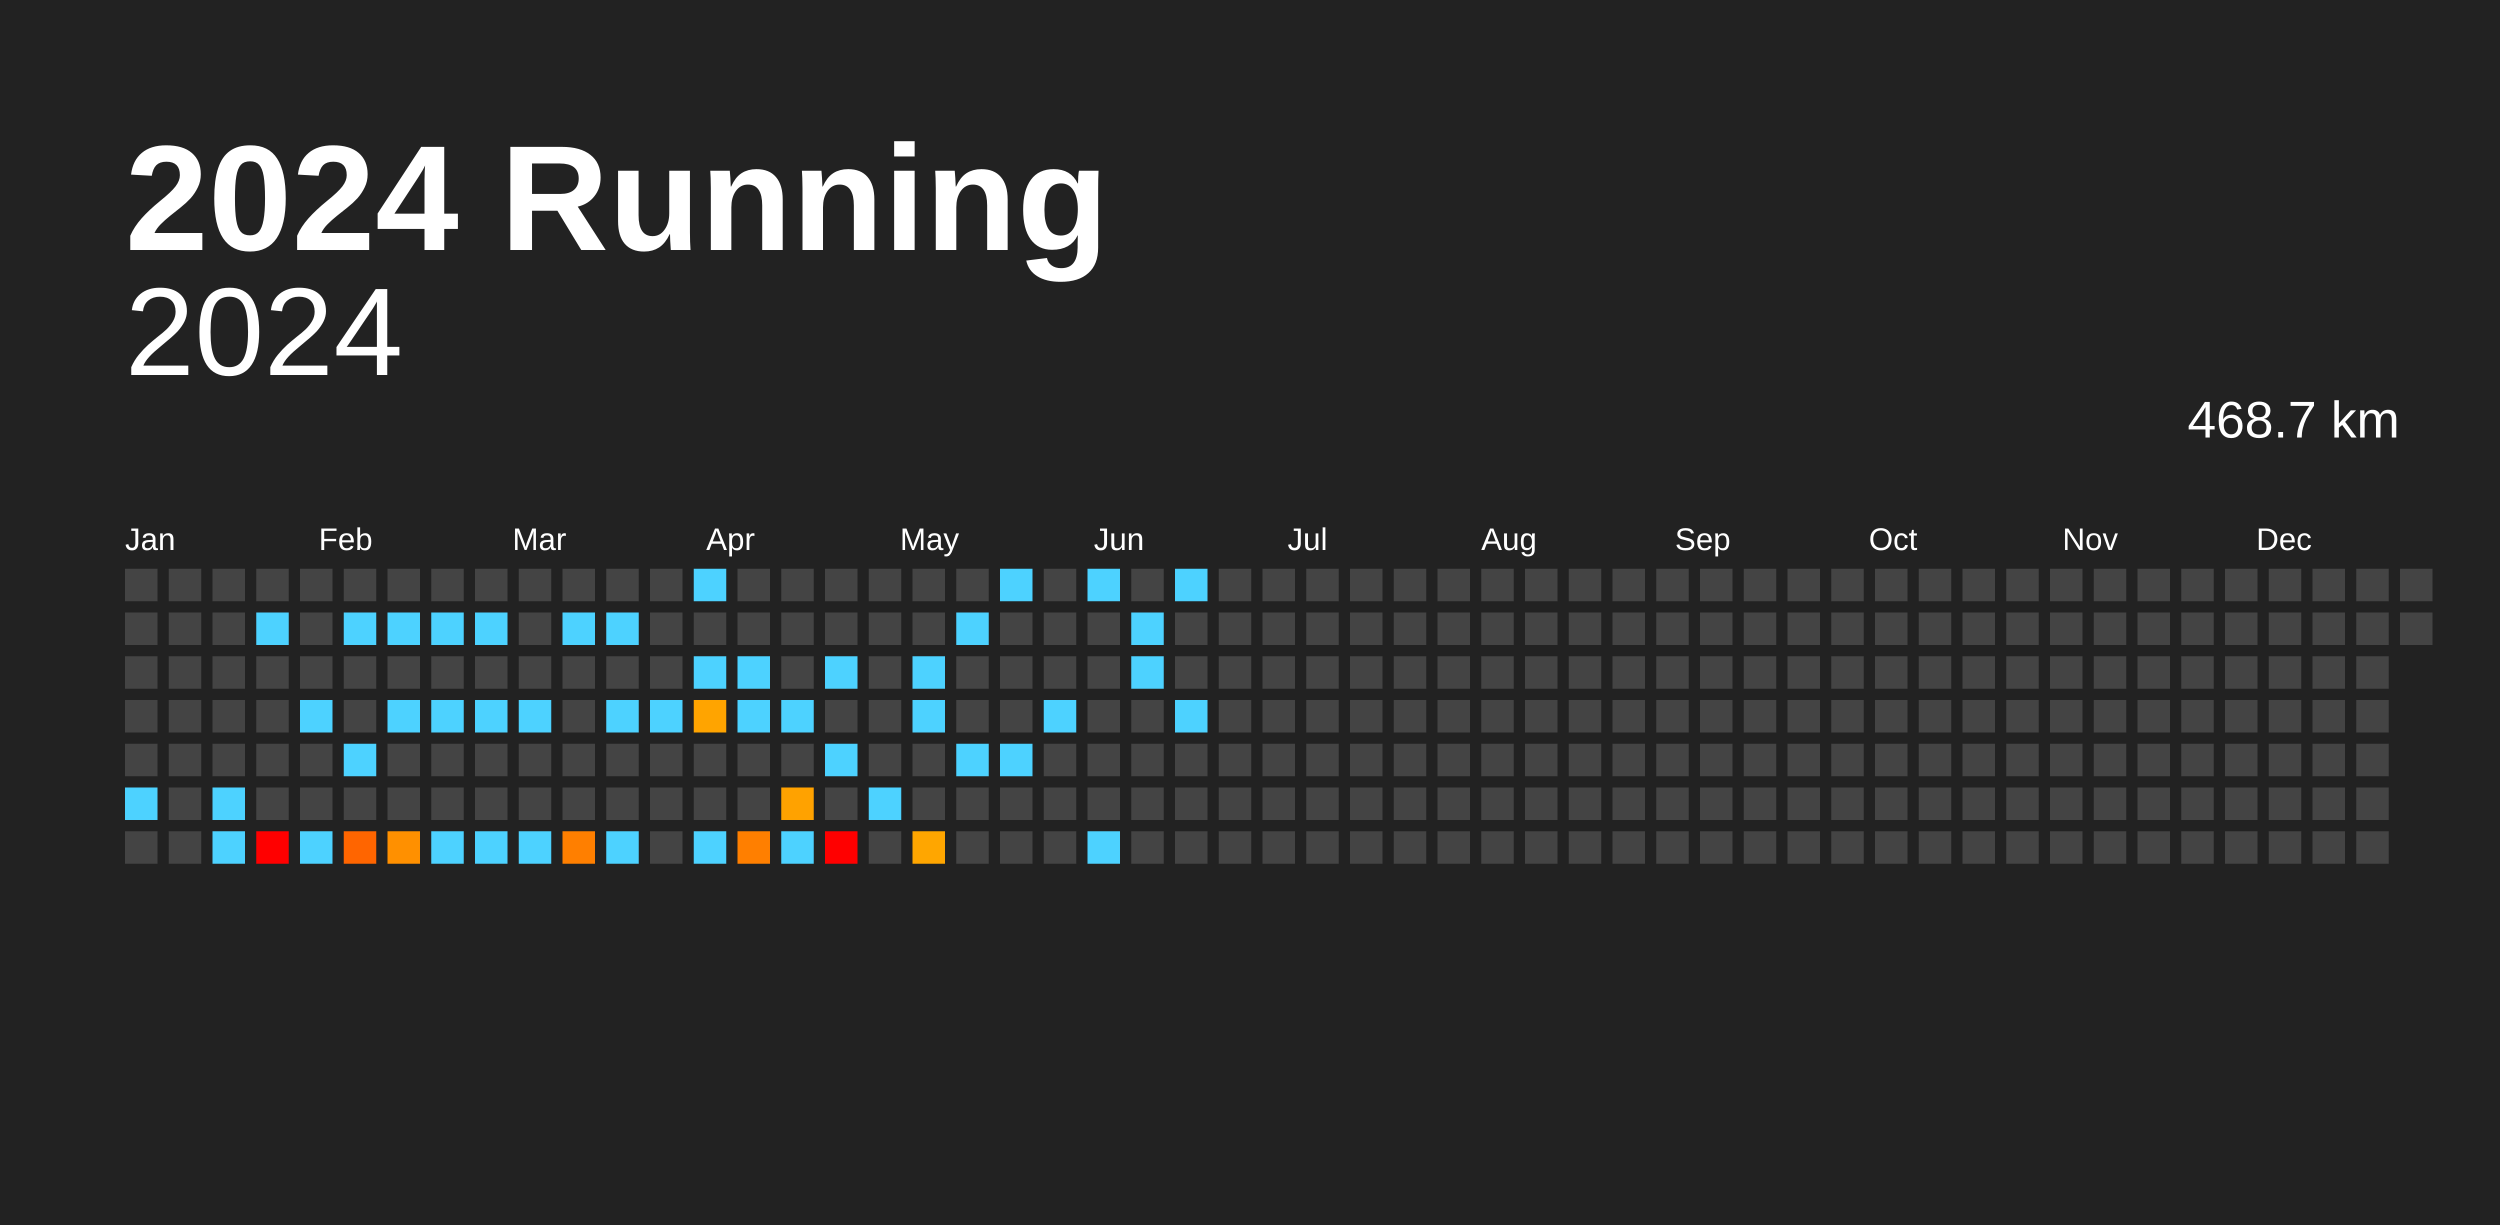
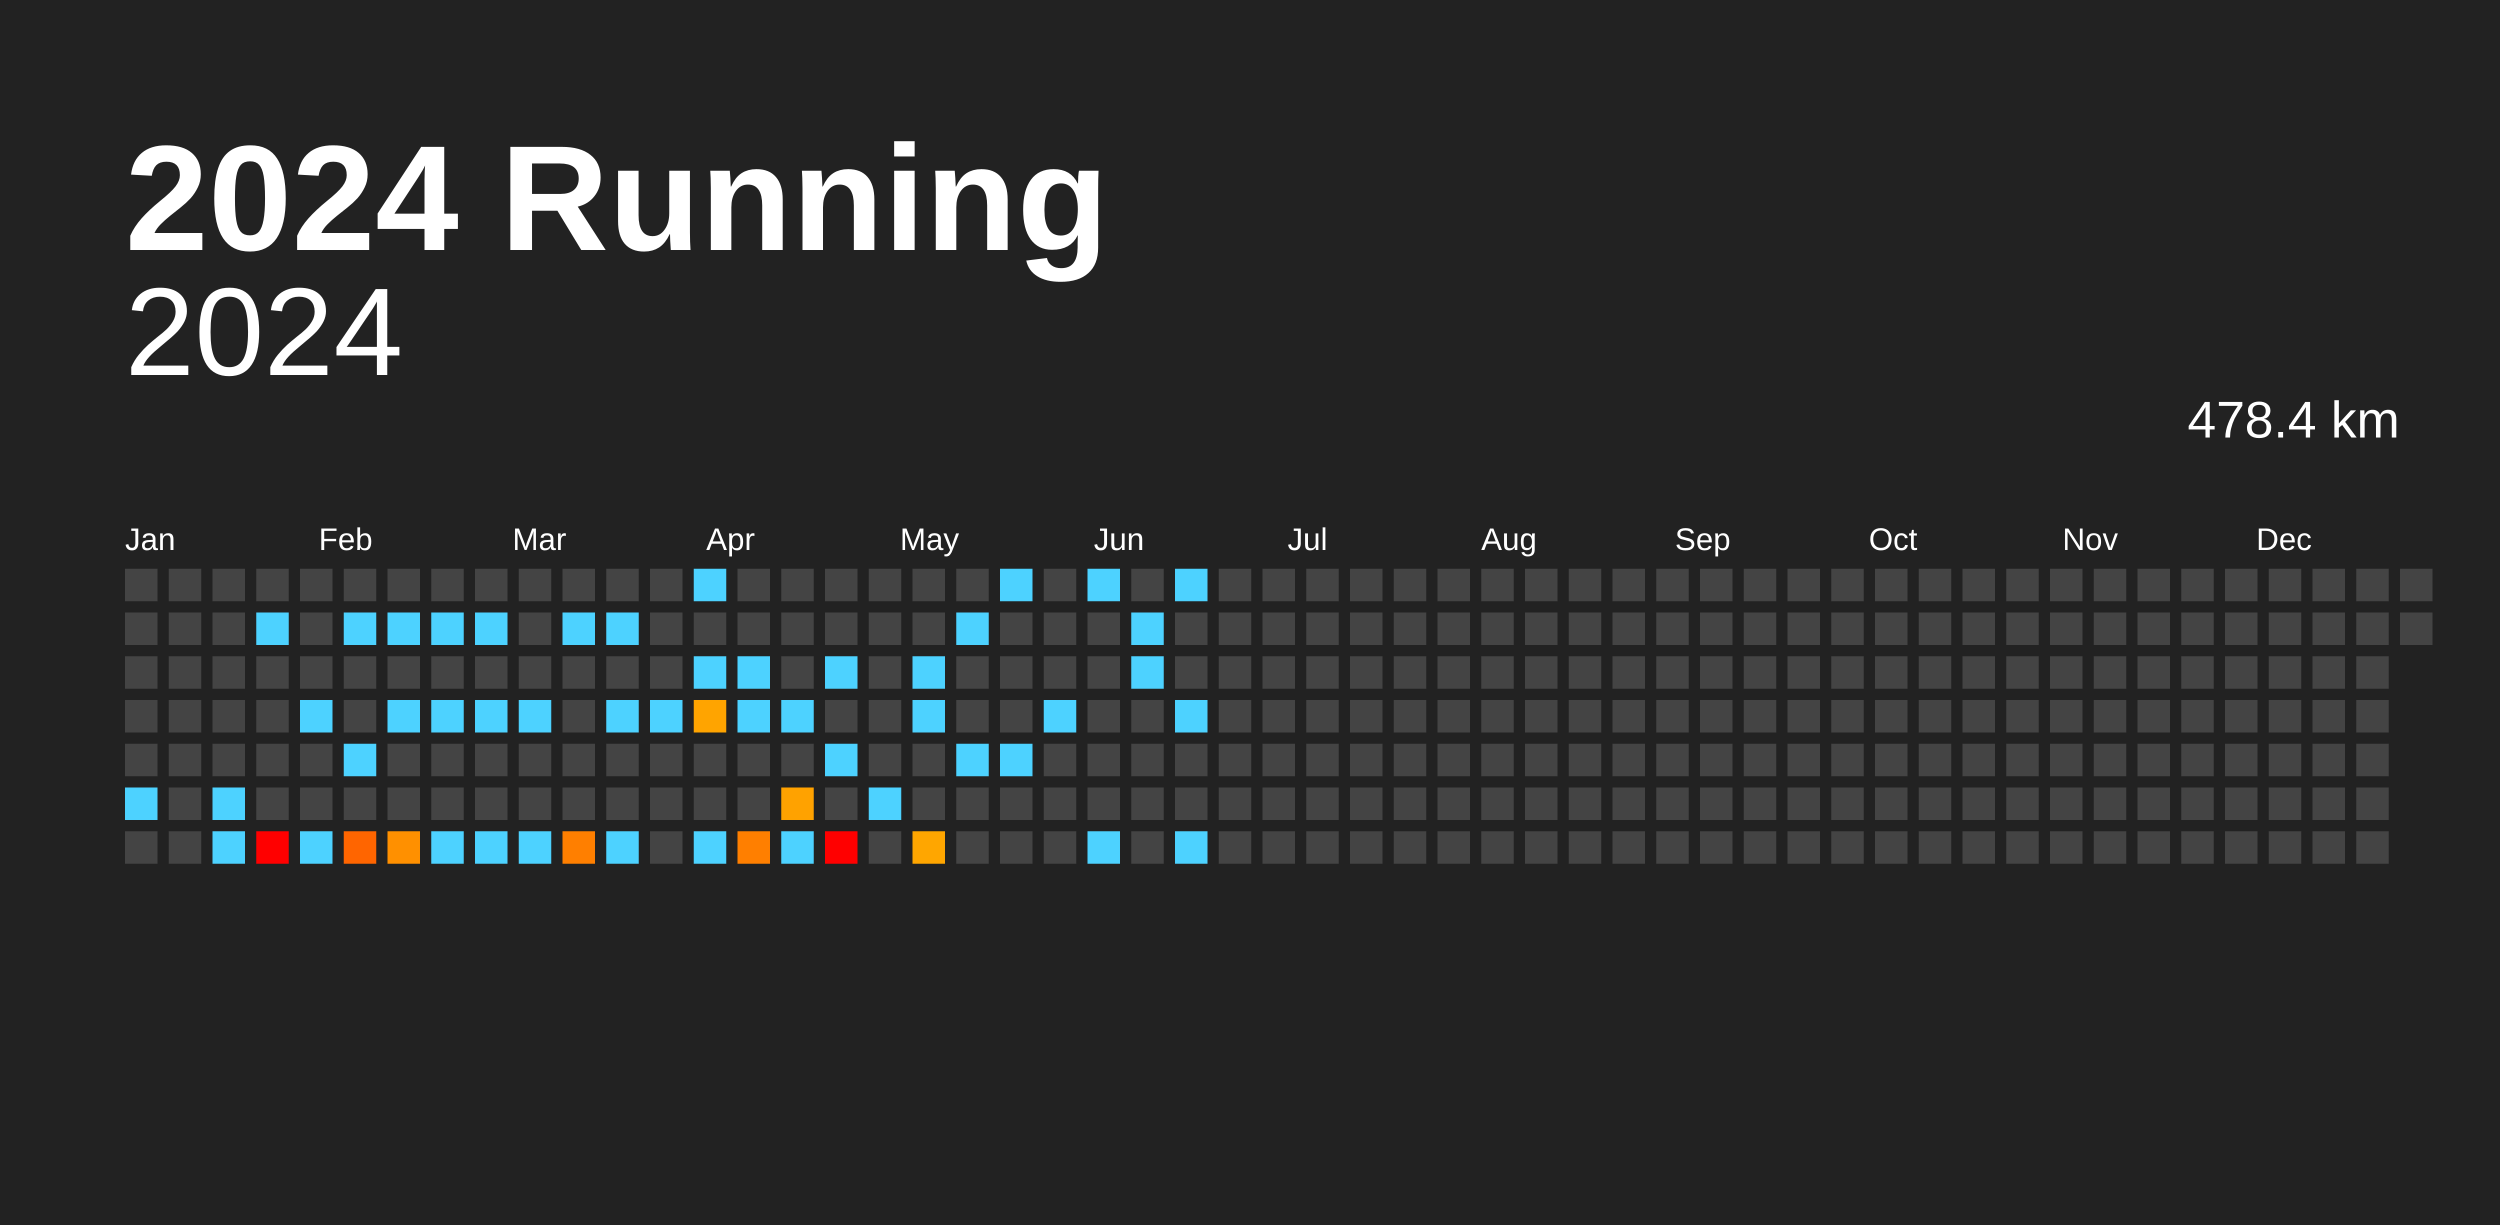
<svg xmlns="http://www.w3.org/2000/svg" baseProfile="full" height="98mm" version="1.1" viewBox="0,0,200,98" width="200mm">
  <defs />
  <rect fill="#222222" height="98" width="200" x="0" y="0" />
  <text fill="#FFFFFF" style="font-size:12px; font-family:Arial; font-weight:bold;" x="10" y="20">2024 Running</text>
  <text alignment-baseline="hanging" fill="#FFFFFF" style="font-size:10.0px; font-family:Arial;" x="10" y="30">2024</text>
-   <text alignment-baseline="hanging" fill="#FFFFFF" style="font-size:4.125px; font-family:Arial;" x="175" y="35">468.7 km</text>
+   <text alignment-baseline="hanging" fill="#FFFFFF" style="font-size:4.125px; font-family:Arial;" x="175" y="35">478.4 km</text>
  <text fill="#FFFFFF" style="font-size:2.5px; font-family:Arial" x="10.0" y="44">Jan</text>
  <text fill="#FFFFFF" style="font-size:2.5px; font-family:Arial" x="25.5" y="44">Feb</text>
  <text fill="#FFFFFF" style="font-size:2.5px; font-family:Arial" x="41.0" y="44">Mar</text>
  <text fill="#FFFFFF" style="font-size:2.5px; font-family:Arial" x="56.5" y="44">Apr</text>
  <text fill="#FFFFFF" style="font-size:2.5px; font-family:Arial" x="72.0" y="44">May</text>
  <text fill="#FFFFFF" style="font-size:2.5px; font-family:Arial" x="87.5" y="44">Jun</text>
  <text fill="#FFFFFF" style="font-size:2.5px; font-family:Arial" x="103.0" y="44">Jul</text>
  <text fill="#FFFFFF" style="font-size:2.5px; font-family:Arial" x="118.5" y="44">Aug</text>
  <text fill="#FFFFFF" style="font-size:2.5px; font-family:Arial" x="134.0" y="44">Sep</text>
  <text fill="#FFFFFF" style="font-size:2.5px; font-family:Arial" x="149.5" y="44">Oct</text>
  <text fill="#FFFFFF" style="font-size:2.5px; font-family:Arial" x="165.0" y="44">Nov</text>
  <text fill="#FFFFFF" style="font-size:2.5px; font-family:Arial" x="180.5" y="44">Dec</text>
  <rect fill="#444444" height="2.6" width="2.6" x="10.0" y="45.5" />
  <rect fill="#444444" height="2.6" width="2.6" x="10.0" y="49.0" />
  <rect fill="#444444" height="2.6" width="2.6" x="10.0" y="52.5" />
  <rect fill="#444444" height="2.6" width="2.6" x="10.0" y="56.0" />
  <rect fill="#444444" height="2.6" width="2.6" x="10.0" y="59.5" />
  <rect fill="#4dd2ff" height="2.6" width="2.6" x="10.0" y="63.0" />
  <rect fill="#444444" height="2.6" width="2.6" x="10.0" y="66.5" />
  <rect fill="#444444" height="2.6" width="2.6" x="13.5" y="45.5" />
  <rect fill="#444444" height="2.6" width="2.6" x="13.5" y="49.0" />
  <rect fill="#444444" height="2.6" width="2.6" x="13.5" y="52.5" />
  <rect fill="#444444" height="2.6" width="2.6" x="13.5" y="56.0" />
  <rect fill="#444444" height="2.6" width="2.6" x="13.5" y="59.5" />
  <rect fill="#444444" height="2.6" width="2.6" x="13.5" y="63.0" />
  <rect fill="#444444" height="2.6" width="2.6" x="13.5" y="66.5" />
  <rect fill="#444444" height="2.6" width="2.6" x="17.0" y="45.5" />
  <rect fill="#444444" height="2.6" width="2.6" x="17.0" y="49.0" />
  <rect fill="#444444" height="2.6" width="2.6" x="17.0" y="52.5" />
  <rect fill="#444444" height="2.6" width="2.6" x="17.0" y="56.0" />
  <rect fill="#444444" height="2.6" width="2.6" x="17.0" y="59.5" />
  <rect fill="#4dd2ff" height="2.6" width="2.6" x="17.0" y="63.0" />
  <rect fill="#4dd2ff" height="2.6" width="2.6" x="17.0" y="66.5" />
  <rect fill="#444444" height="2.6" width="2.6" x="20.5" y="45.5" />
  <rect fill="#4dd2ff" height="2.6" width="2.6" x="20.5" y="49.0" />
  <rect fill="#444444" height="2.6" width="2.6" x="20.5" y="52.5" />
  <rect fill="#444444" height="2.6" width="2.6" x="20.5" y="56.0" />
  <rect fill="#444444" height="2.6" width="2.6" x="20.5" y="59.5" />
  <rect fill="#444444" height="2.6" width="2.6" x="20.5" y="63.0" />
  <rect fill="red" height="2.6" width="2.6" x="20.5" y="66.5" />
  <rect fill="#444444" height="2.6" width="2.6" x="24.0" y="45.5" />
  <rect fill="#444444" height="2.6" width="2.6" x="24.0" y="49.0" />
  <rect fill="#444444" height="2.6" width="2.6" x="24.0" y="52.5" />
  <rect fill="#4dd2ff" height="2.6" width="2.6" x="24.0" y="56.0" />
  <rect fill="#444444" height="2.6" width="2.6" x="24.0" y="59.5" />
  <rect fill="#444444" height="2.6" width="2.6" x="24.0" y="63.0" />
  <rect fill="#4dd2ff" height="2.6" width="2.6" x="24.0" y="66.5" />
  <rect fill="#444444" height="2.6" width="2.6" x="27.5" y="45.5" />
  <rect fill="#4dd2ff" height="2.6" width="2.6" x="27.5" y="49.0" />
  <rect fill="#444444" height="2.6" width="2.6" x="27.5" y="52.5" />
  <rect fill="#444444" height="2.6" width="2.6" x="27.5" y="56.0" />
  <rect fill="#4dd2ff" height="2.6" width="2.6" x="27.5" y="59.5" />
  <rect fill="#444444" height="2.6" width="2.6" x="27.5" y="63.0" />
  <rect fill="#ff6500" height="2.6" width="2.6" x="27.5" y="66.5" />
  <rect fill="#444444" height="2.6" width="2.6" x="31.0" y="45.5" />
  <rect fill="#4dd2ff" height="2.6" width="2.6" x="31.0" y="49.0" />
  <rect fill="#444444" height="2.6" width="2.6" x="31.0" y="52.5" />
  <rect fill="#4dd2ff" height="2.6" width="2.6" x="31.0" y="56.0" />
  <rect fill="#444444" height="2.6" width="2.6" x="31.0" y="59.5" />
  <rect fill="#444444" height="2.6" width="2.6" x="31.0" y="63.0" />
  <rect fill="#ff9000" height="2.6" width="2.6" x="31.0" y="66.5" />
  <rect fill="#444444" height="2.6" width="2.6" x="34.5" y="45.5" />
  <rect fill="#4dd2ff" height="2.6" width="2.6" x="34.5" y="49.0" />
  <rect fill="#444444" height="2.6" width="2.6" x="34.5" y="52.5" />
  <rect fill="#4dd2ff" height="2.6" width="2.6" x="34.5" y="56.0" />
  <rect fill="#444444" height="2.6" width="2.6" x="34.5" y="59.5" />
  <rect fill="#444444" height="2.6" width="2.6" x="34.5" y="63.0" />
  <rect fill="#4dd2ff" height="2.6" width="2.6" x="34.5" y="66.5" />
  <rect fill="#444444" height="2.6" width="2.6" x="38.0" y="45.5" />
  <rect fill="#4dd2ff" height="2.6" width="2.6" x="38.0" y="49.0" />
  <rect fill="#444444" height="2.6" width="2.6" x="38.0" y="52.5" />
  <rect fill="#4dd2ff" height="2.6" width="2.6" x="38.0" y="56.0" />
  <rect fill="#444444" height="2.6" width="2.6" x="38.0" y="59.5" />
  <rect fill="#444444" height="2.6" width="2.6" x="38.0" y="63.0" />
  <rect fill="#4dd2ff" height="2.6" width="2.6" x="38.0" y="66.5" />
  <rect fill="#444444" height="2.6" width="2.6" x="41.5" y="45.5" />
  <rect fill="#444444" height="2.6" width="2.6" x="41.5" y="49.0" />
  <rect fill="#444444" height="2.6" width="2.6" x="41.5" y="52.5" />
  <rect fill="#4dd2ff" height="2.6" width="2.6" x="41.5" y="56.0" />
  <rect fill="#444444" height="2.6" width="2.6" x="41.5" y="59.5" />
  <rect fill="#444444" height="2.6" width="2.6" x="41.5" y="63.0" />
  <rect fill="#4dd2ff" height="2.6" width="2.6" x="41.5" y="66.5" />
  <rect fill="#444444" height="2.6" width="2.6" x="45.0" y="45.5" />
  <rect fill="#4dd2ff" height="2.6" width="2.6" x="45.0" y="49.0" />
  <rect fill="#444444" height="2.6" width="2.6" x="45.0" y="52.5" />
  <rect fill="#444444" height="2.6" width="2.6" x="45.0" y="56.0" />
  <rect fill="#444444" height="2.6" width="2.6" x="45.0" y="59.5" />
  <rect fill="#444444" height="2.6" width="2.6" x="45.0" y="63.0" />
  <rect fill="#ff7f00" height="2.6" width="2.6" x="45.0" y="66.5" />
  <rect fill="#444444" height="2.6" width="2.6" x="48.5" y="45.5" />
  <rect fill="#4dd2ff" height="2.6" width="2.6" x="48.5" y="49.0" />
  <rect fill="#444444" height="2.6" width="2.6" x="48.5" y="52.5" />
  <rect fill="#4dd2ff" height="2.6" width="2.6" x="48.5" y="56.0" />
  <rect fill="#444444" height="2.6" width="2.6" x="48.5" y="59.5" />
  <rect fill="#444444" height="2.6" width="2.6" x="48.5" y="63.0" />
  <rect fill="#4dd2ff" height="2.6" width="2.6" x="48.5" y="66.5" />
  <rect fill="#444444" height="2.6" width="2.6" x="52.0" y="45.5" />
  <rect fill="#444444" height="2.6" width="2.6" x="52.0" y="49.0" />
  <rect fill="#444444" height="2.6" width="2.6" x="52.0" y="52.5" />
  <rect fill="#4dd2ff" height="2.6" width="2.6" x="52.0" y="56.0" />
  <rect fill="#444444" height="2.6" width="2.6" x="52.0" y="59.5" />
  <rect fill="#444444" height="2.6" width="2.6" x="52.0" y="63.0" />
  <rect fill="#444444" height="2.6" width="2.6" x="52.0" y="66.5" />
  <rect fill="#4dd2ff" height="2.6" width="2.6" x="55.5" y="45.5" />
  <rect fill="#444444" height="2.6" width="2.6" x="55.5" y="49.0" />
  <rect fill="#4dd2ff" height="2.6" width="2.6" x="55.5" y="52.5" />
  <rect fill="#ffa400" height="2.6" width="2.6" x="55.5" y="56.0" />
  <rect fill="#444444" height="2.6" width="2.6" x="55.5" y="59.5" />
  <rect fill="#444444" height="2.6" width="2.6" x="55.5" y="63.0" />
  <rect fill="#4dd2ff" height="2.6" width="2.6" x="55.5" y="66.5" />
  <rect fill="#444444" height="2.6" width="2.6" x="59.0" y="45.5" />
  <rect fill="#444444" height="2.6" width="2.6" x="59.0" y="49.0" />
  <rect fill="#4dd2ff" height="2.6" width="2.6" x="59.0" y="52.5" />
  <rect fill="#4dd2ff" height="2.6" width="2.6" x="59.0" y="56.0" />
  <rect fill="#444444" height="2.6" width="2.6" x="59.0" y="59.5" />
  <rect fill="#444444" height="2.6" width="2.6" x="59.0" y="63.0" />
  <rect fill="#ff7f00" height="2.6" width="2.6" x="59.0" y="66.5" />
  <rect fill="#444444" height="2.6" width="2.6" x="62.5" y="45.5" />
  <rect fill="#444444" height="2.6" width="2.6" x="62.5" y="49.0" />
  <rect fill="#444444" height="2.6" width="2.6" x="62.5" y="52.5" />
  <rect fill="#4dd2ff" height="2.6" width="2.6" x="62.5" y="56.0" />
  <rect fill="#444444" height="2.6" width="2.6" x="62.5" y="59.5" />
  <rect fill="#ffa200" height="2.6" width="2.6" x="62.5" y="63.0" />
  <rect fill="#4dd2ff" height="2.6" width="2.6" x="62.5" y="66.5" />
  <rect fill="#444444" height="2.6" width="2.6" x="66.0" y="45.5" />
  <rect fill="#444444" height="2.6" width="2.6" x="66.0" y="49.0" />
  <rect fill="#4dd2ff" height="2.6" width="2.6" x="66.0" y="52.5" />
  <rect fill="#444444" height="2.6" width="2.6" x="66.0" y="56.0" />
  <rect fill="#4dd2ff" height="2.6" width="2.6" x="66.0" y="59.5" />
  <rect fill="#444444" height="2.6" width="2.6" x="66.0" y="63.0" />
  <rect fill="red" height="2.6" width="2.6" x="66.0" y="66.5" />
  <rect fill="#444444" height="2.6" width="2.6" x="69.5" y="45.5" />
  <rect fill="#444444" height="2.6" width="2.6" x="69.5" y="49.0" />
  <rect fill="#444444" height="2.6" width="2.6" x="69.5" y="52.5" />
  <rect fill="#444444" height="2.6" width="2.6" x="69.5" y="56.0" />
  <rect fill="#444444" height="2.6" width="2.6" x="69.5" y="59.5" />
  <rect fill="#4dd2ff" height="2.6" width="2.6" x="69.5" y="63.0" />
  <rect fill="#444444" height="2.6" width="2.6" x="69.5" y="66.5" />
  <rect fill="#444444" height="2.6" width="2.6" x="73.0" y="45.5" />
  <rect fill="#444444" height="2.6" width="2.6" x="73.0" y="49.0" />
  <rect fill="#4dd2ff" height="2.6" width="2.6" x="73.0" y="52.5" />
  <rect fill="#4dd2ff" height="2.6" width="2.6" x="73.0" y="56.0" />
  <rect fill="#444444" height="2.6" width="2.6" x="73.0" y="59.5" />
  <rect fill="#444444" height="2.6" width="2.6" x="73.0" y="63.0" />
  <rect fill="#ffa600" height="2.6" width="2.6" x="73.0" y="66.5" />
  <rect fill="#444444" height="2.6" width="2.6" x="76.5" y="45.5" />
  <rect fill="#4dd2ff" height="2.6" width="2.6" x="76.5" y="49.0" />
  <rect fill="#444444" height="2.6" width="2.6" x="76.5" y="52.5" />
  <rect fill="#444444" height="2.6" width="2.6" x="76.5" y="56.0" />
  <rect fill="#4dd2ff" height="2.6" width="2.6" x="76.5" y="59.5" />
  <rect fill="#444444" height="2.6" width="2.6" x="76.5" y="63.0" />
  <rect fill="#444444" height="2.6" width="2.6" x="76.5" y="66.5" />
  <rect fill="#4dd2ff" height="2.6" width="2.6" x="80.0" y="45.5" />
  <rect fill="#444444" height="2.6" width="2.6" x="80.0" y="49.0" />
  <rect fill="#444444" height="2.6" width="2.6" x="80.0" y="52.5" />
  <rect fill="#444444" height="2.6" width="2.6" x="80.0" y="56.0" />
  <rect fill="#4dd2ff" height="2.6" width="2.6" x="80.0" y="59.5" />
  <rect fill="#444444" height="2.6" width="2.6" x="80.0" y="63.0" />
  <rect fill="#444444" height="2.6" width="2.6" x="80.0" y="66.5" />
  <rect fill="#444444" height="2.6" width="2.6" x="83.5" y="45.5" />
  <rect fill="#444444" height="2.6" width="2.6" x="83.5" y="49.0" />
  <rect fill="#444444" height="2.6" width="2.6" x="83.5" y="52.5" />
  <rect fill="#4dd2ff" height="2.6" width="2.6" x="83.5" y="56.0" />
  <rect fill="#444444" height="2.6" width="2.6" x="83.5" y="59.5" />
  <rect fill="#444444" height="2.6" width="2.6" x="83.5" y="63.0" />
  <rect fill="#444444" height="2.6" width="2.6" x="83.5" y="66.5" />
  <rect fill="#4dd2ff" height="2.6" width="2.6" x="87.0" y="45.5" />
  <rect fill="#444444" height="2.6" width="2.6" x="87.0" y="49.0" />
  <rect fill="#444444" height="2.6" width="2.6" x="87.0" y="52.5" />
  <rect fill="#444444" height="2.6" width="2.6" x="87.0" y="56.0" />
  <rect fill="#444444" height="2.6" width="2.6" x="87.0" y="59.5" />
  <rect fill="#444444" height="2.6" width="2.6" x="87.0" y="63.0" />
  <rect fill="#4dd2ff" height="2.6" width="2.6" x="87.0" y="66.5" />
  <rect fill="#444444" height="2.6" width="2.6" x="90.5" y="45.5" />
  <rect fill="#4dd2ff" height="2.6" width="2.6" x="90.5" y="49.0" />
  <rect fill="#4dd2ff" height="2.6" width="2.6" x="90.5" y="52.5" />
  <rect fill="#444444" height="2.6" width="2.6" x="90.5" y="56.0" />
  <rect fill="#444444" height="2.6" width="2.6" x="90.5" y="59.5" />
  <rect fill="#444444" height="2.6" width="2.6" x="90.5" y="63.0" />
  <rect fill="#444444" height="2.6" width="2.6" x="90.5" y="66.5" />
  <rect fill="#4dd2ff" height="2.6" width="2.6" x="94.0" y="45.5" />
  <rect fill="#444444" height="2.6" width="2.6" x="94.0" y="49.0" />
  <rect fill="#444444" height="2.6" width="2.6" x="94.0" y="52.5" />
  <rect fill="#4dd2ff" height="2.6" width="2.6" x="94.0" y="56.0" />
  <rect fill="#444444" height="2.6" width="2.6" x="94.0" y="59.5" />
  <rect fill="#444444" height="2.6" width="2.6" x="94.0" y="63.0" />
-   <rect fill="#444444" height="2.6" width="2.6" x="94.0" y="66.5" />
+   <rect fill="#4dd2ff" height="2.6" width="2.6" x="94.0" y="66.5" />
  <rect fill="#444444" height="2.6" width="2.6" x="97.5" y="45.5" />
  <rect fill="#444444" height="2.6" width="2.6" x="97.5" y="49.0" />
  <rect fill="#444444" height="2.6" width="2.6" x="97.5" y="52.5" />
  <rect fill="#444444" height="2.6" width="2.6" x="97.5" y="56.0" />
  <rect fill="#444444" height="2.6" width="2.6" x="97.5" y="59.5" />
  <rect fill="#444444" height="2.6" width="2.6" x="97.5" y="63.0" />
  <rect fill="#444444" height="2.6" width="2.6" x="97.5" y="66.5" />
  <rect fill="#444444" height="2.6" width="2.6" x="101.0" y="45.5" />
  <rect fill="#444444" height="2.6" width="2.6" x="101.0" y="49.0" />
  <rect fill="#444444" height="2.6" width="2.6" x="101.0" y="52.5" />
  <rect fill="#444444" height="2.6" width="2.6" x="101.0" y="56.0" />
  <rect fill="#444444" height="2.6" width="2.6" x="101.0" y="59.5" />
  <rect fill="#444444" height="2.6" width="2.6" x="101.0" y="63.0" />
  <rect fill="#444444" height="2.6" width="2.6" x="101.0" y="66.5" />
  <rect fill="#444444" height="2.6" width="2.6" x="104.5" y="45.5" />
  <rect fill="#444444" height="2.6" width="2.6" x="104.5" y="49.0" />
  <rect fill="#444444" height="2.6" width="2.6" x="104.5" y="52.5" />
  <rect fill="#444444" height="2.6" width="2.6" x="104.5" y="56.0" />
  <rect fill="#444444" height="2.6" width="2.6" x="104.5" y="59.5" />
  <rect fill="#444444" height="2.6" width="2.6" x="104.5" y="63.0" />
  <rect fill="#444444" height="2.6" width="2.6" x="104.5" y="66.5" />
  <rect fill="#444444" height="2.6" width="2.6" x="108.0" y="45.5" />
  <rect fill="#444444" height="2.6" width="2.6" x="108.0" y="49.0" />
  <rect fill="#444444" height="2.6" width="2.6" x="108.0" y="52.5" />
  <rect fill="#444444" height="2.6" width="2.6" x="108.0" y="56.0" />
  <rect fill="#444444" height="2.6" width="2.6" x="108.0" y="59.5" />
  <rect fill="#444444" height="2.6" width="2.6" x="108.0" y="63.0" />
  <rect fill="#444444" height="2.6" width="2.6" x="108.0" y="66.5" />
  <rect fill="#444444" height="2.6" width="2.6" x="111.5" y="45.5" />
  <rect fill="#444444" height="2.6" width="2.6" x="111.5" y="49.0" />
  <rect fill="#444444" height="2.6" width="2.6" x="111.5" y="52.5" />
  <rect fill="#444444" height="2.6" width="2.6" x="111.5" y="56.0" />
  <rect fill="#444444" height="2.6" width="2.6" x="111.5" y="59.5" />
  <rect fill="#444444" height="2.6" width="2.6" x="111.5" y="63.0" />
  <rect fill="#444444" height="2.6" width="2.6" x="111.5" y="66.5" />
  <rect fill="#444444" height="2.6" width="2.6" x="115.0" y="45.5" />
  <rect fill="#444444" height="2.6" width="2.6" x="115.0" y="49.0" />
  <rect fill="#444444" height="2.6" width="2.6" x="115.0" y="52.5" />
  <rect fill="#444444" height="2.6" width="2.6" x="115.0" y="56.0" />
  <rect fill="#444444" height="2.6" width="2.6" x="115.0" y="59.5" />
  <rect fill="#444444" height="2.6" width="2.6" x="115.0" y="63.0" />
  <rect fill="#444444" height="2.6" width="2.6" x="115.0" y="66.5" />
  <rect fill="#444444" height="2.6" width="2.6" x="118.5" y="45.5" />
  <rect fill="#444444" height="2.6" width="2.6" x="118.5" y="49.0" />
  <rect fill="#444444" height="2.6" width="2.6" x="118.5" y="52.5" />
  <rect fill="#444444" height="2.6" width="2.6" x="118.5" y="56.0" />
  <rect fill="#444444" height="2.6" width="2.6" x="118.5" y="59.5" />
  <rect fill="#444444" height="2.6" width="2.6" x="118.5" y="63.0" />
  <rect fill="#444444" height="2.6" width="2.6" x="118.5" y="66.5" />
  <rect fill="#444444" height="2.6" width="2.6" x="122.0" y="45.5" />
  <rect fill="#444444" height="2.6" width="2.6" x="122.0" y="49.0" />
  <rect fill="#444444" height="2.6" width="2.6" x="122.0" y="52.5" />
  <rect fill="#444444" height="2.6" width="2.6" x="122.0" y="56.0" />
  <rect fill="#444444" height="2.6" width="2.6" x="122.0" y="59.5" />
  <rect fill="#444444" height="2.6" width="2.6" x="122.0" y="63.0" />
  <rect fill="#444444" height="2.6" width="2.6" x="122.0" y="66.5" />
  <rect fill="#444444" height="2.6" width="2.6" x="125.5" y="45.5" />
  <rect fill="#444444" height="2.6" width="2.6" x="125.5" y="49.0" />
  <rect fill="#444444" height="2.6" width="2.6" x="125.5" y="52.5" />
  <rect fill="#444444" height="2.6" width="2.6" x="125.5" y="56.0" />
  <rect fill="#444444" height="2.6" width="2.6" x="125.5" y="59.5" />
  <rect fill="#444444" height="2.6" width="2.6" x="125.5" y="63.0" />
  <rect fill="#444444" height="2.6" width="2.6" x="125.5" y="66.5" />
  <rect fill="#444444" height="2.6" width="2.6" x="129.0" y="45.5" />
  <rect fill="#444444" height="2.6" width="2.6" x="129.0" y="49.0" />
  <rect fill="#444444" height="2.6" width="2.6" x="129.0" y="52.5" />
  <rect fill="#444444" height="2.6" width="2.6" x="129.0" y="56.0" />
  <rect fill="#444444" height="2.6" width="2.6" x="129.0" y="59.5" />
  <rect fill="#444444" height="2.6" width="2.6" x="129.0" y="63.0" />
  <rect fill="#444444" height="2.6" width="2.6" x="129.0" y="66.5" />
  <rect fill="#444444" height="2.6" width="2.6" x="132.5" y="45.5" />
  <rect fill="#444444" height="2.6" width="2.6" x="132.5" y="49.0" />
  <rect fill="#444444" height="2.6" width="2.6" x="132.5" y="52.5" />
  <rect fill="#444444" height="2.6" width="2.6" x="132.5" y="56.0" />
  <rect fill="#444444" height="2.6" width="2.6" x="132.5" y="59.5" />
  <rect fill="#444444" height="2.6" width="2.6" x="132.5" y="63.0" />
  <rect fill="#444444" height="2.6" width="2.6" x="132.5" y="66.5" />
  <rect fill="#444444" height="2.6" width="2.6" x="136.0" y="45.5" />
  <rect fill="#444444" height="2.6" width="2.6" x="136.0" y="49.0" />
  <rect fill="#444444" height="2.6" width="2.6" x="136.0" y="52.5" />
  <rect fill="#444444" height="2.6" width="2.6" x="136.0" y="56.0" />
  <rect fill="#444444" height="2.6" width="2.6" x="136.0" y="59.5" />
  <rect fill="#444444" height="2.6" width="2.6" x="136.0" y="63.0" />
  <rect fill="#444444" height="2.6" width="2.6" x="136.0" y="66.5" />
  <rect fill="#444444" height="2.6" width="2.6" x="139.5" y="45.5" />
  <rect fill="#444444" height="2.6" width="2.6" x="139.5" y="49.0" />
  <rect fill="#444444" height="2.6" width="2.6" x="139.5" y="52.5" />
  <rect fill="#444444" height="2.6" width="2.6" x="139.5" y="56.0" />
  <rect fill="#444444" height="2.6" width="2.6" x="139.5" y="59.5" />
  <rect fill="#444444" height="2.6" width="2.6" x="139.5" y="63.0" />
  <rect fill="#444444" height="2.6" width="2.6" x="139.5" y="66.5" />
  <rect fill="#444444" height="2.6" width="2.6" x="143.0" y="45.5" />
  <rect fill="#444444" height="2.6" width="2.6" x="143.0" y="49.0" />
  <rect fill="#444444" height="2.6" width="2.6" x="143.0" y="52.5" />
  <rect fill="#444444" height="2.6" width="2.6" x="143.0" y="56.0" />
  <rect fill="#444444" height="2.6" width="2.6" x="143.0" y="59.5" />
  <rect fill="#444444" height="2.6" width="2.6" x="143.0" y="63.0" />
  <rect fill="#444444" height="2.6" width="2.6" x="143.0" y="66.5" />
  <rect fill="#444444" height="2.6" width="2.6" x="146.5" y="45.5" />
  <rect fill="#444444" height="2.6" width="2.6" x="146.5" y="49.0" />
  <rect fill="#444444" height="2.6" width="2.6" x="146.5" y="52.5" />
  <rect fill="#444444" height="2.6" width="2.6" x="146.5" y="56.0" />
  <rect fill="#444444" height="2.6" width="2.6" x="146.5" y="59.5" />
  <rect fill="#444444" height="2.6" width="2.6" x="146.5" y="63.0" />
  <rect fill="#444444" height="2.6" width="2.6" x="146.5" y="66.5" />
  <rect fill="#444444" height="2.6" width="2.6" x="150.0" y="45.5" />
  <rect fill="#444444" height="2.6" width="2.6" x="150.0" y="49.0" />
  <rect fill="#444444" height="2.6" width="2.6" x="150.0" y="52.5" />
  <rect fill="#444444" height="2.6" width="2.6" x="150.0" y="56.0" />
  <rect fill="#444444" height="2.6" width="2.6" x="150.0" y="59.5" />
  <rect fill="#444444" height="2.6" width="2.6" x="150.0" y="63.0" />
  <rect fill="#444444" height="2.6" width="2.6" x="150.0" y="66.5" />
  <rect fill="#444444" height="2.6" width="2.6" x="153.5" y="45.5" />
  <rect fill="#444444" height="2.6" width="2.6" x="153.5" y="49.0" />
  <rect fill="#444444" height="2.6" width="2.6" x="153.5" y="52.5" />
  <rect fill="#444444" height="2.6" width="2.6" x="153.5" y="56.0" />
  <rect fill="#444444" height="2.6" width="2.6" x="153.5" y="59.5" />
  <rect fill="#444444" height="2.6" width="2.6" x="153.5" y="63.0" />
  <rect fill="#444444" height="2.6" width="2.6" x="153.5" y="66.5" />
  <rect fill="#444444" height="2.6" width="2.6" x="157.0" y="45.5" />
  <rect fill="#444444" height="2.6" width="2.6" x="157.0" y="49.0" />
  <rect fill="#444444" height="2.6" width="2.6" x="157.0" y="52.5" />
  <rect fill="#444444" height="2.6" width="2.6" x="157.0" y="56.0" />
  <rect fill="#444444" height="2.6" width="2.6" x="157.0" y="59.5" />
  <rect fill="#444444" height="2.6" width="2.6" x="157.0" y="63.0" />
  <rect fill="#444444" height="2.6" width="2.6" x="157.0" y="66.5" />
  <rect fill="#444444" height="2.6" width="2.6" x="160.5" y="45.5" />
  <rect fill="#444444" height="2.6" width="2.6" x="160.5" y="49.0" />
  <rect fill="#444444" height="2.6" width="2.6" x="160.5" y="52.5" />
  <rect fill="#444444" height="2.6" width="2.6" x="160.5" y="56.0" />
  <rect fill="#444444" height="2.6" width="2.6" x="160.5" y="59.5" />
  <rect fill="#444444" height="2.6" width="2.6" x="160.5" y="63.0" />
  <rect fill="#444444" height="2.6" width="2.6" x="160.5" y="66.5" />
  <rect fill="#444444" height="2.6" width="2.6" x="164.0" y="45.5" />
  <rect fill="#444444" height="2.6" width="2.6" x="164.0" y="49.0" />
  <rect fill="#444444" height="2.6" width="2.6" x="164.0" y="52.5" />
  <rect fill="#444444" height="2.6" width="2.6" x="164.0" y="56.0" />
  <rect fill="#444444" height="2.6" width="2.6" x="164.0" y="59.5" />
  <rect fill="#444444" height="2.6" width="2.6" x="164.0" y="63.0" />
  <rect fill="#444444" height="2.6" width="2.6" x="164.0" y="66.5" />
  <rect fill="#444444" height="2.6" width="2.6" x="167.5" y="45.5" />
  <rect fill="#444444" height="2.6" width="2.6" x="167.5" y="49.0" />
  <rect fill="#444444" height="2.6" width="2.6" x="167.5" y="52.5" />
  <rect fill="#444444" height="2.6" width="2.6" x="167.5" y="56.0" />
  <rect fill="#444444" height="2.6" width="2.6" x="167.5" y="59.5" />
  <rect fill="#444444" height="2.6" width="2.6" x="167.5" y="63.0" />
  <rect fill="#444444" height="2.6" width="2.6" x="167.5" y="66.5" />
  <rect fill="#444444" height="2.6" width="2.6" x="171.0" y="45.5" />
  <rect fill="#444444" height="2.6" width="2.6" x="171.0" y="49.0" />
  <rect fill="#444444" height="2.6" width="2.6" x="171.0" y="52.5" />
  <rect fill="#444444" height="2.6" width="2.6" x="171.0" y="56.0" />
  <rect fill="#444444" height="2.6" width="2.6" x="171.0" y="59.5" />
  <rect fill="#444444" height="2.6" width="2.6" x="171.0" y="63.0" />
  <rect fill="#444444" height="2.6" width="2.6" x="171.0" y="66.5" />
  <rect fill="#444444" height="2.6" width="2.6" x="174.5" y="45.5" />
  <rect fill="#444444" height="2.6" width="2.6" x="174.5" y="49.0" />
  <rect fill="#444444" height="2.6" width="2.6" x="174.5" y="52.5" />
  <rect fill="#444444" height="2.6" width="2.6" x="174.5" y="56.0" />
  <rect fill="#444444" height="2.6" width="2.6" x="174.5" y="59.5" />
  <rect fill="#444444" height="2.6" width="2.6" x="174.5" y="63.0" />
  <rect fill="#444444" height="2.6" width="2.6" x="174.5" y="66.5" />
  <rect fill="#444444" height="2.6" width="2.6" x="178.0" y="45.5" />
  <rect fill="#444444" height="2.6" width="2.6" x="178.0" y="49.0" />
  <rect fill="#444444" height="2.6" width="2.6" x="178.0" y="52.5" />
  <rect fill="#444444" height="2.6" width="2.6" x="178.0" y="56.0" />
  <rect fill="#444444" height="2.6" width="2.6" x="178.0" y="59.5" />
  <rect fill="#444444" height="2.6" width="2.6" x="178.0" y="63.0" />
  <rect fill="#444444" height="2.6" width="2.6" x="178.0" y="66.5" />
  <rect fill="#444444" height="2.6" width="2.6" x="181.5" y="45.5" />
  <rect fill="#444444" height="2.6" width="2.6" x="181.5" y="49.0" />
  <rect fill="#444444" height="2.6" width="2.6" x="181.5" y="52.5" />
  <rect fill="#444444" height="2.6" width="2.6" x="181.5" y="56.0" />
  <rect fill="#444444" height="2.6" width="2.6" x="181.5" y="59.5" />
  <rect fill="#444444" height="2.6" width="2.6" x="181.5" y="63.0" />
  <rect fill="#444444" height="2.6" width="2.6" x="181.5" y="66.5" />
  <rect fill="#444444" height="2.6" width="2.6" x="185.0" y="45.5" />
  <rect fill="#444444" height="2.6" width="2.6" x="185.0" y="49.0" />
  <rect fill="#444444" height="2.6" width="2.6" x="185.0" y="52.5" />
  <rect fill="#444444" height="2.6" width="2.6" x="185.0" y="56.0" />
  <rect fill="#444444" height="2.6" width="2.6" x="185.0" y="59.5" />
  <rect fill="#444444" height="2.6" width="2.6" x="185.0" y="63.0" />
  <rect fill="#444444" height="2.6" width="2.6" x="185.0" y="66.5" />
  <rect fill="#444444" height="2.6" width="2.6" x="188.5" y="45.5" />
  <rect fill="#444444" height="2.6" width="2.6" x="188.5" y="49.0" />
  <rect fill="#444444" height="2.6" width="2.6" x="188.5" y="52.5" />
  <rect fill="#444444" height="2.6" width="2.6" x="188.5" y="56.0" />
  <rect fill="#444444" height="2.6" width="2.6" x="188.5" y="59.5" />
  <rect fill="#444444" height="2.6" width="2.6" x="188.5" y="63.0" />
  <rect fill="#444444" height="2.6" width="2.6" x="188.5" y="66.5" />
  <rect fill="#444444" height="2.6" width="2.6" x="192.0" y="45.5" />
  <rect fill="#444444" height="2.6" width="2.6" x="192.0" y="49.0" />
</svg>
